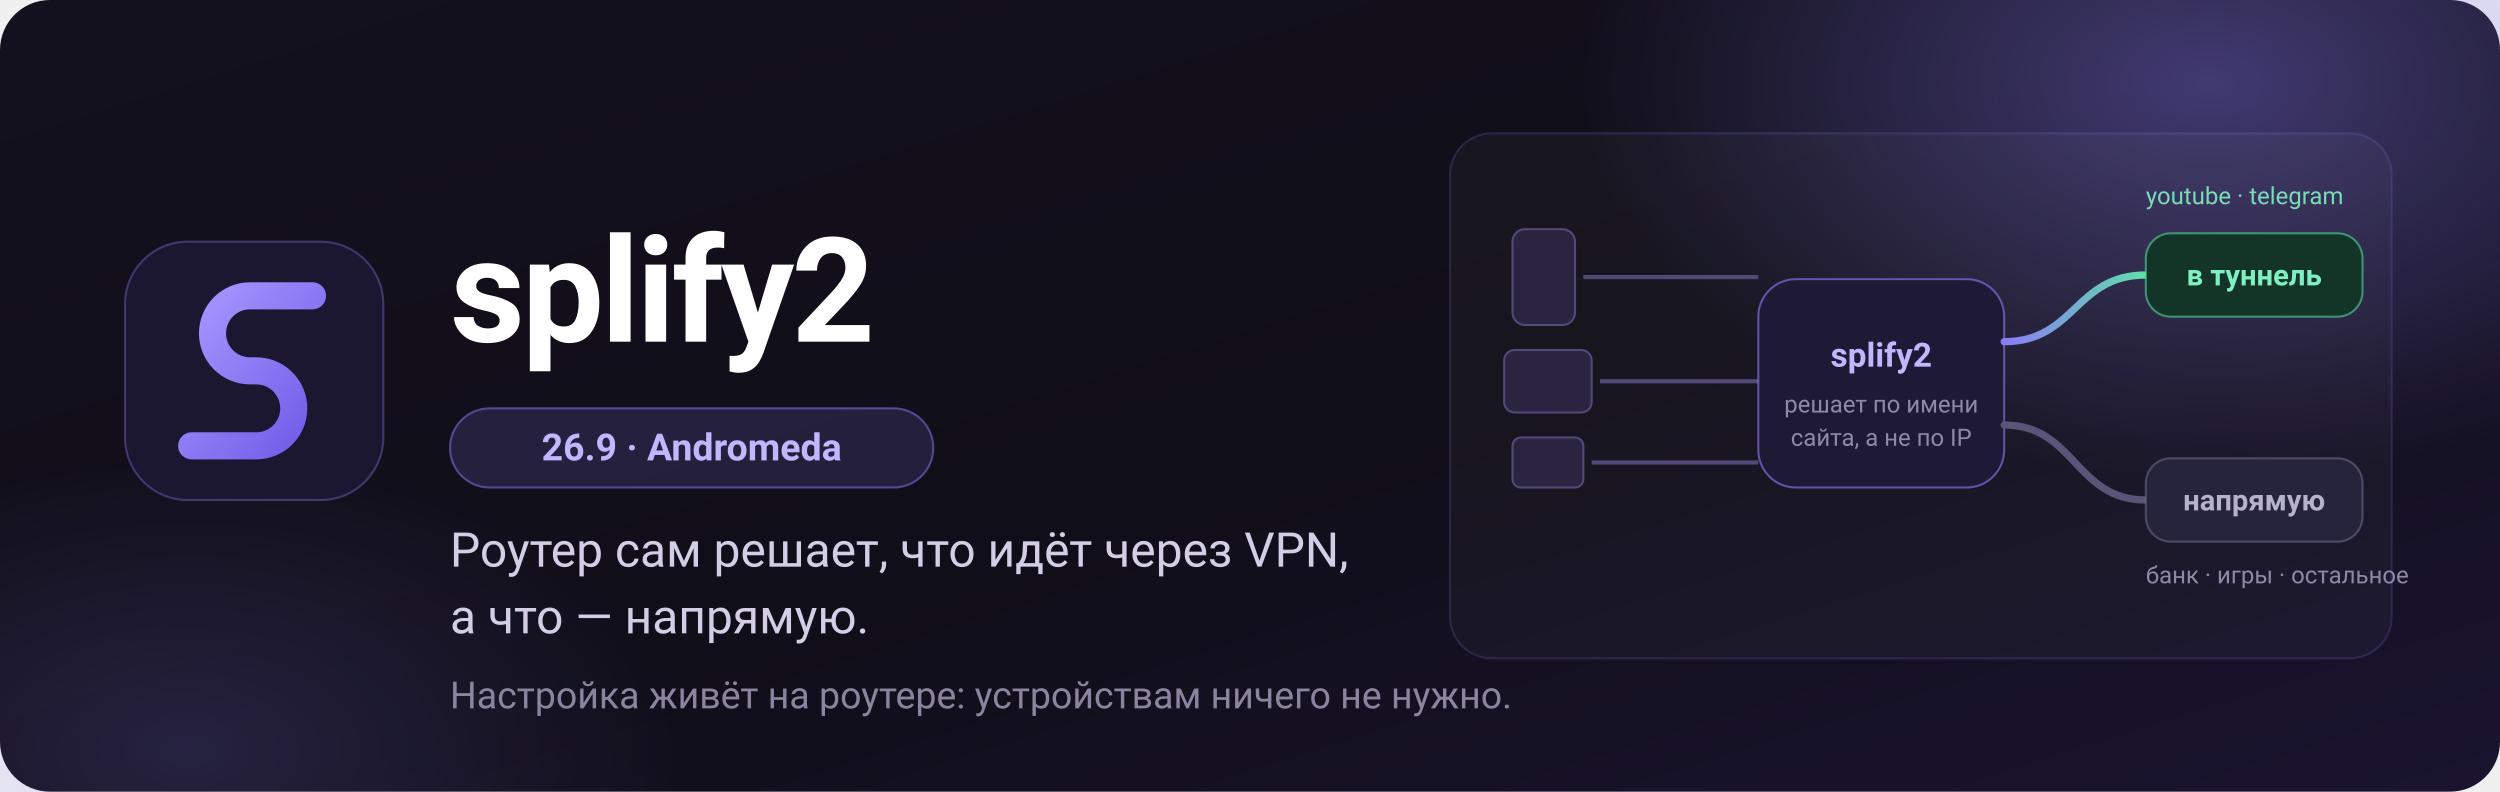
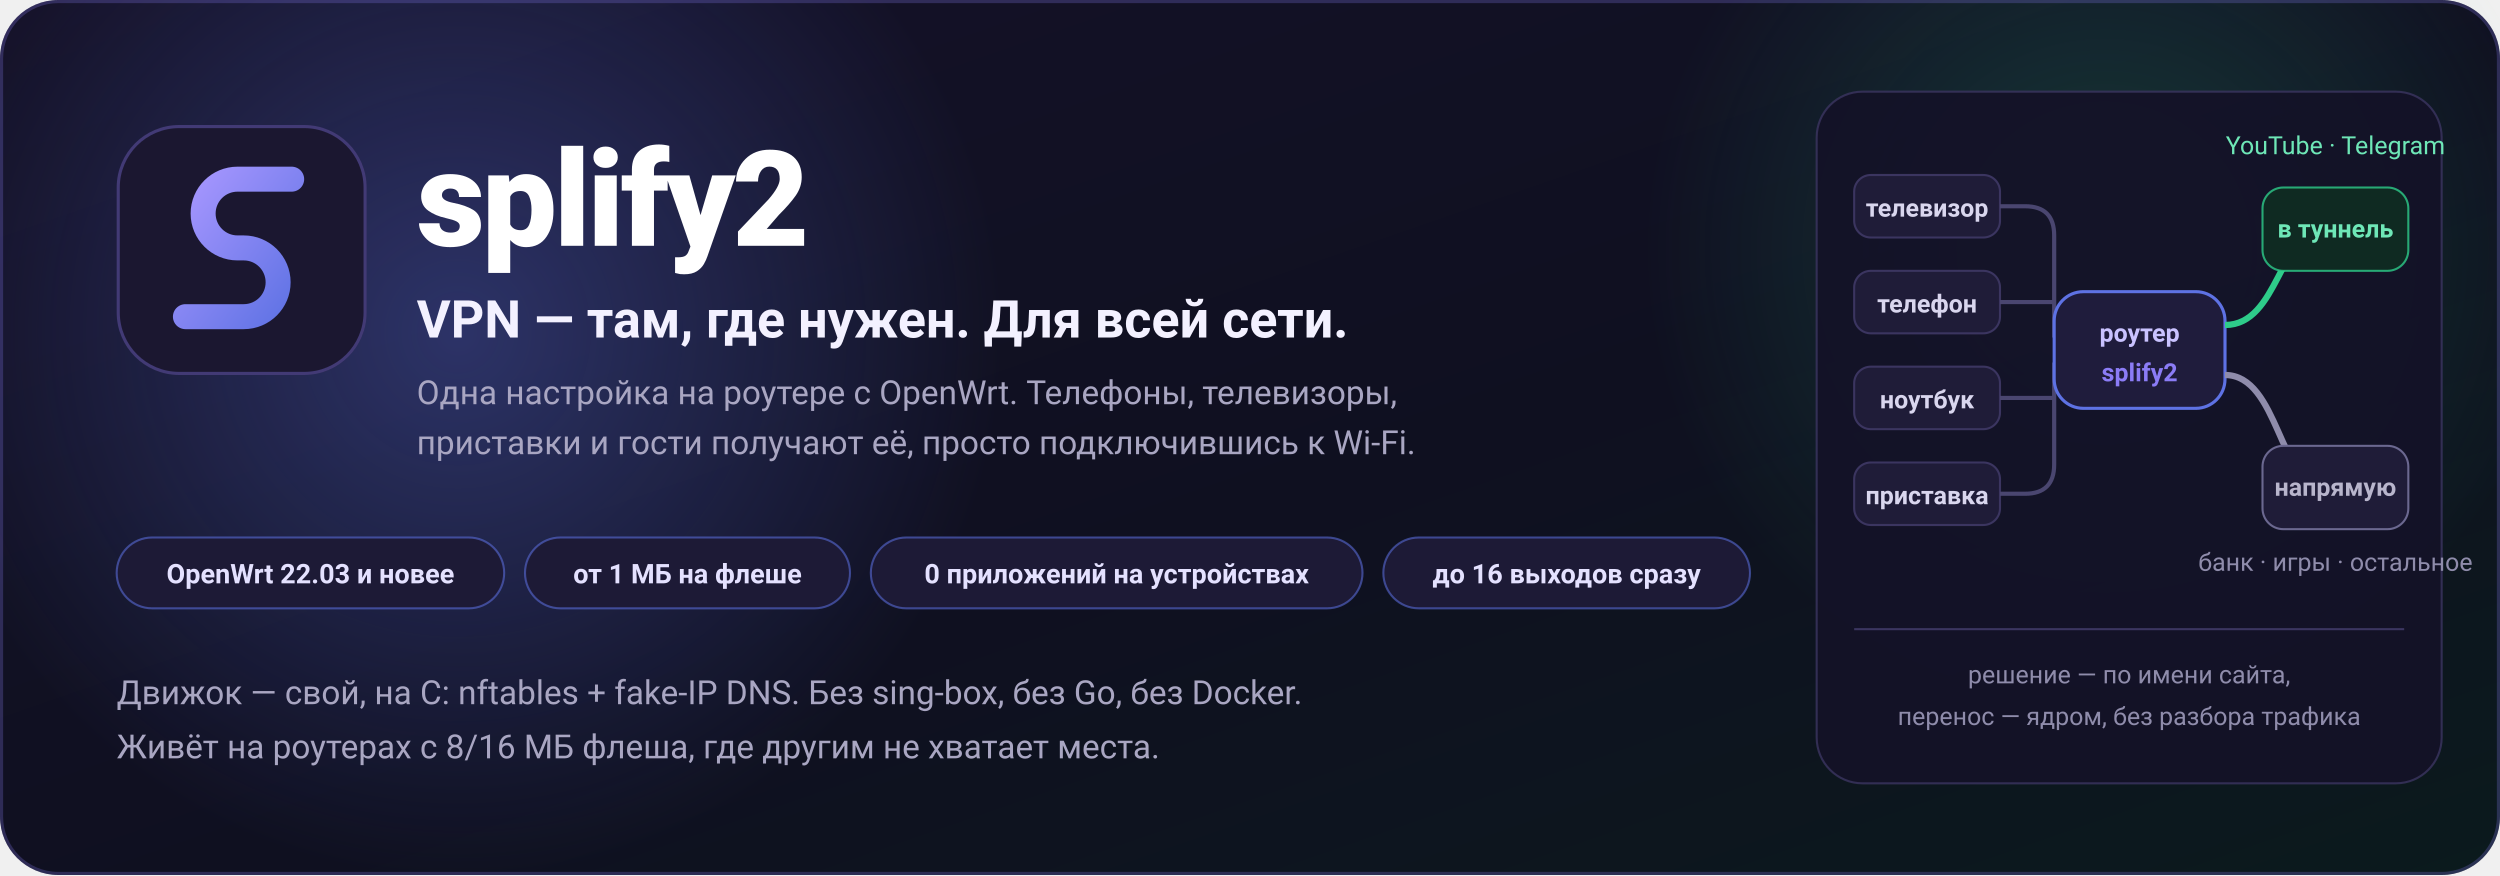
- <svg xmlns="http://www.w3.org/2000/svg" width="1200" height="380" viewBox="0 0 1200 380" role="img" aria-label="splify2 26.9 Andromeda — умная маршрутизация для OpenWrt">
+ <svg xmlns="http://www.w3.org/2000/svg" width="1200" height="420" viewBox="0 0 1200 420" role="img" aria-label="splify2 — VPN только там, где нужен. Для всей сети. Одной настройкой на роутере.">
  <defs>
    <linearGradient id="bg" x1="0" y1="0" x2="1" y2="1">
-       <stop offset="0" stop-color="#14111f" />
-       <stop offset="0.55" stop-color="#100e18" />
-       <stop offset="1" stop-color="#1a1430" />
+       <stop offset="0" stop-color="#151229" />
+       <stop offset="0.55" stop-color="#0f1020" />
+       <stop offset="1" stop-color="#0b1a1d" />
    </linearGradient>
-     <linearGradient id="mark" x1="0" y1="0" x2="1" y2="1">
+     <linearGradient id="ls" x1="0" y1="0" x2="1" y2="1">
      <stop offset="0" stop-color="#a897ff" />
-       <stop offset="1" stop-color="#6d5ce7" />
+       <stop offset="1" stop-color="#5e72e4" />
    </linearGradient>
    <radialGradient id="glow" cx="0.5" cy="0.5" r="0.5">
-       <stop offset="0" stop-color="#8b7cf6" stop-opacity="0.4" />
-       <stop offset="1" stop-color="#8b7cf6" stop-opacity="0" />
+       <stop offset="0" stop-color="#5e72e4" stop-opacity="0.35" />
+       <stop offset="1" stop-color="#5e72e4" stop-opacity="0" />
    </radialGradient>
-     <linearGradient id="tun" x1="0" y1="0" x2="1" y2="0">
-       <stop offset="0" stop-color="#8b7cf6" />
-       <stop offset="1" stop-color="#5ee0a8" />
-     </linearGradient>
+     <radialGradient id="glow2" cx="0.5" cy="0.5" r="0.5">
+       <stop offset="0" stop-color="#2ecc8a" stop-opacity="0.22" />
+       <stop offset="1" stop-color="#2ecc8a" stop-opacity="0" />
+     </radialGradient>
+     <style>
+       text { font-family: -apple-system, "Segoe UI", Roboto, Inter, "Helvetica Neue", Arial, sans-serif; }
+       .h1 { font-size: 64px; font-weight: 800; fill: #ffffff; letter-spacing: -1.5px; }
+       .tag { font-size: 25px; font-weight: 600; fill: #f3f1ff; }
+       .sub { font-size: 16px; fill: #a9a6c2; }
+       .pill { font-size: 13px; font-weight: 600; fill: #e4e1ff; }
+       .lab { font-size: 12px; fill: #8f8cab; }
+       .node { font-size: 12px; font-weight: 600; fill: #d9d6ee; }
+       .green { fill: #6ee7b7; }
+       .grey { fill: #b8b5cc; }
+     </style>
  </defs>
-   <rect width="1200" height="380" rx="24" fill="url(#bg)" />
-   <ellipse cx="1060" cy="40" rx="300" ry="190" fill="url(#glow)" />
-   <ellipse cx="90" cy="360" rx="240" ry="140" fill="url(#glow)" opacity="0.45" />
-   <g transform="translate(60,116)">
-     <rect width="124" height="124" rx="30" fill="#1c1730" stroke="#8b7cf6" stroke-opacity="0.35" />
-     <path d="M90 26 H60 a18 18 0 0 0 0 36 h3 a18 18 0 0 1 0 36 H32" stroke="url(#mark)" stroke-width="13" fill="none" stroke-linecap="round" />
+   <rect width="1200" height="420" rx="28" fill="url(#bg)" />
+   <circle cx="220" cy="160" r="260" fill="url(#glow)" />
+   <circle cx="1010" cy="120" r="220" fill="url(#glow2)" />
+   <rect x="0.75" y="0.75" width="1198.5" height="418.5" rx="27.25" fill="none" stroke="#8b7cf6" stroke-opacity="0.25" stroke-width="1.5" />
+   <g transform="translate(56,60)">
+     <rect width="120" height="120" rx="30" fill="#1b1730" />
+     <rect x="0.75" y="0.75" width="118.5" height="118.5" rx="29.25" fill="none" stroke="#8b7cf6" stroke-opacity="0.35" stroke-width="1.5" />
+     <path d="M84 26 H58 a16.5 16.5 0 0 0 0 33 h3 a16.5 16.5 0 0 1 0 33 H33" stroke="url(#ls)" stroke-width="12" fill="none" stroke-linecap="round" />
  </g>
-   <g font-family="system-ui,-apple-system,Segoe UI,Roboto,Helvetica,Arial,sans-serif">
-     <text x="216" y="164" font-size="70" font-weight="700" fill="#ffffff" letter-spacing="-1.5">splify2</text>
-     <g transform="translate(216,196)">
-       <rect width="232" height="38" rx="19" fill="#8b7cf6" fill-opacity="0.16" stroke="#8b7cf6" stroke-opacity="0.5" />
-       <text x="116" y="25" text-anchor="middle" font-size="18" font-weight="600" fill="#c3b6ff">26.9 · Andromeda</text>
+   <text x="200" y="118" class="h1">splify2</text>
+   <text x="200" y="162" class="tag">VPN — там, где нужен. Для всей сети.</text>
+   <text x="200" y="194" class="sub">Одна настройка на роутере с OpenWrt. Телефоны, телевизоры,</text>
+   <text x="200" y="218" class="sub">приставки и гости получают её, просто подключившись к Wi-Fi.</text>
+   <g transform="translate(56,258)">
+     <rect width="186" height="34" rx="17" fill="#1d1a36" stroke="#5e72e4" stroke-opacity="0.55" />
+     <text x="93" y="22" text-anchor="middle" class="pill">OpenWrt 22.03 и новее</text>
+   </g>
+   <g transform="translate(252,258)">
+     <rect width="156" height="34" rx="17" fill="#1d1a36" stroke="#5e72e4" stroke-opacity="0.55" />
+     <text x="78" y="22" text-anchor="middle" class="pill">от 1 МБ на флеше</text>
+   </g>
+   <g transform="translate(418,258)">
+     <rect width="236" height="34" rx="17" fill="#1d1a36" stroke="#5e72e4" stroke-opacity="0.55" />
+     <text x="118" y="22" text-anchor="middle" class="pill">0 приложений на устройствах</text>
+   </g>
+   <g transform="translate(664,258)">
+     <rect width="176" height="34" rx="17" fill="#1d1a36" stroke="#5e72e4" stroke-opacity="0.55" />
+     <text x="88" y="22" text-anchor="middle" class="pill">до 16 выходов сразу</text>
+   </g>
+   <text x="56" y="338" class="sub">Движок — свой, на C: nftables + fake-IP DNS. Без sing-box, без Go, без Docker.</text>
+   <text x="56" y="364" class="sub">Живёт на роутерах с 8/16 МБ флеша, где другим не хватает места.</text>
+   <g transform="translate(872,44)">
+     <rect width="300" height="332" rx="22" fill="#141227" fill-opacity="0.92" stroke="#3b3560" stroke-opacity="0.8" />
+     <g>
+       <rect x="18" y="40" width="70" height="30" rx="8" fill="#1f1c38" stroke="#3b3560" />
+       <text x="53" y="60" text-anchor="middle" class="node">телевизор</text>
+       <rect x="18" y="86" width="70" height="30" rx="8" fill="#1f1c38" stroke="#3b3560" />
+       <text x="53" y="106" text-anchor="middle" class="node">телефон</text>
+       <rect x="18" y="132" width="70" height="30" rx="8" fill="#1f1c38" stroke="#3b3560" />
+       <text x="53" y="152" text-anchor="middle" class="node">ноутбук</text>
+       <rect x="18" y="178" width="70" height="30" rx="8" fill="#1f1c38" stroke="#3b3560" />
+       <text x="53" y="198" text-anchor="middle" class="node">приставка</text>
    </g>
-     <text x="216" y="272" font-size="23" fill="#d3cee6">Роутер сам решает, что идёт через VPN,</text>
-     <text x="216" y="304" font-size="23" fill="#d3cee6">а что — напрямую.</text>
-     <text x="216" y="340" font-size="18" fill="#8b849f">Настройка живёт на роутере: устройствам ничего не нужно.</text>
-   </g>
-   <g transform="translate(696,64)" font-family="system-ui,-apple-system,Segoe UI,Roboto,Helvetica,Arial,sans-serif">
-     <rect width="452" height="252" rx="20" fill="#ffffff" fill-opacity="0.03" stroke="#8b7cf6" stroke-opacity="0.18" />
-     <g fill="#2a2440" stroke="#514a78">
-       <rect x="30" y="46" width="30" height="46" rx="6" />
-       <rect x="26" y="104" width="42" height="30" rx="5" />
-       <rect x="30" y="146" width="34" height="24" rx="4" />
-     </g>
-     <g stroke="#514a78" stroke-width="2" fill="none">
-       <path d="M64 69 H148" />
-       <path d="M72 119 H148" />
-       <path d="M68 158 H148" />
-     </g>
-     <g transform="translate(148,70)">
-       <rect width="118" height="100" rx="18" fill="#1e1935" stroke="#8b7cf6" stroke-opacity="0.6" />
-       <text x="59" y="42" text-anchor="middle" font-size="16" font-weight="700" fill="#c3b6ff">splify2</text>
-       <text x="59" y="64" text-anchor="middle" font-size="11.5" fill="#8f88a8">решает по имени</text>
-       <text x="59" y="80" text-anchor="middle" font-size="11.5" fill="#8f88a8">сайта, а не по IP</text>
-     </g>
-     <g stroke-width="3.5" fill="none" stroke-linecap="round">
-       <path d="M266 100 C 300 100, 300 68, 334 68" stroke="url(#tun)" />
-       <path d="M266 140 C 300 140, 300 176, 334 176" stroke="#5a5478" />
-     </g>
-     <g transform="translate(334,48)">
-       <rect width="104" height="40" rx="12" fill="#123528" stroke="#5ee0a8" stroke-opacity="0.55" />
-       <text x="52" y="25" text-anchor="middle" font-size="14" font-weight="700" fill="#7ff0c0">в туннель</text>
-     </g>
-     <g transform="translate(334,156)">
-       <rect width="104" height="40" rx="12" fill="#26243c" stroke="#6b6785" stroke-opacity="0.6" />
-       <text x="52" y="25" text-anchor="middle" font-size="14" font-weight="700" fill="#b6b1cc">напрямую</text>
-     </g>
-     <text x="334" y="34" font-size="11.5" fill="#7ff0c0" opacity="0.9">youtube · telegram</text>
-     <text x="334" y="216" font-size="11.5" fill="#8f88a8">банк · игры · остальное</text>
+     <path d="M88 55 H100 Q114 55 114 69 V118 M88 101 H114 M88 147 H114 M88 193 H100 Q114 193 114 179 V130" stroke="#4a4670" stroke-width="2" fill="none" />
+     <rect x="114" y="96" width="82" height="56" rx="14" fill="#1f1c3c" stroke="#5e72e4" stroke-width="1.5" />
+     <text x="155" y="120" text-anchor="middle" class="node" style="fill:#c9c2ff">роутер</text>
+     <text x="155" y="139" text-anchor="middle" class="node" style="fill:#8b7cf6">splify2</text>
+     <path d="M196 112 C222 112 222 66 244 66" stroke="#2ecc8a" stroke-width="3" fill="none" />
+     <rect x="214" y="46" width="70" height="40" rx="10" fill="#0f2a22" stroke="#2ecc8a" stroke-opacity="0.8" />
+     <text x="249" y="70" text-anchor="middle" class="node green">в туннель</text>
+     <text x="249" y="30" text-anchor="middle" class="lab green">YouTube · Telegram</text>
+     <path d="M196 136 C222 136 222 190 244 190" stroke="#8f8cab" stroke-width="3" fill="none" />
+     <rect x="214" y="170" width="70" height="40" rx="10" fill="#1f1c38" stroke="#6b6890" />
+     <text x="249" y="194" text-anchor="middle" class="node grey">напрямую</text>
+     <text x="249" y="230" text-anchor="middle" class="lab">банк · игры · остальное</text>
+     <line x1="18" y1="258" x2="282" y2="258" stroke="#3b3560" />
+     <text x="150" y="284" text-anchor="middle" class="lab">решение — по имени сайта,</text>
+     <text x="150" y="304" text-anchor="middle" class="lab">перенос — ядром, без разбора трафика</text>
  </g>
</svg>
